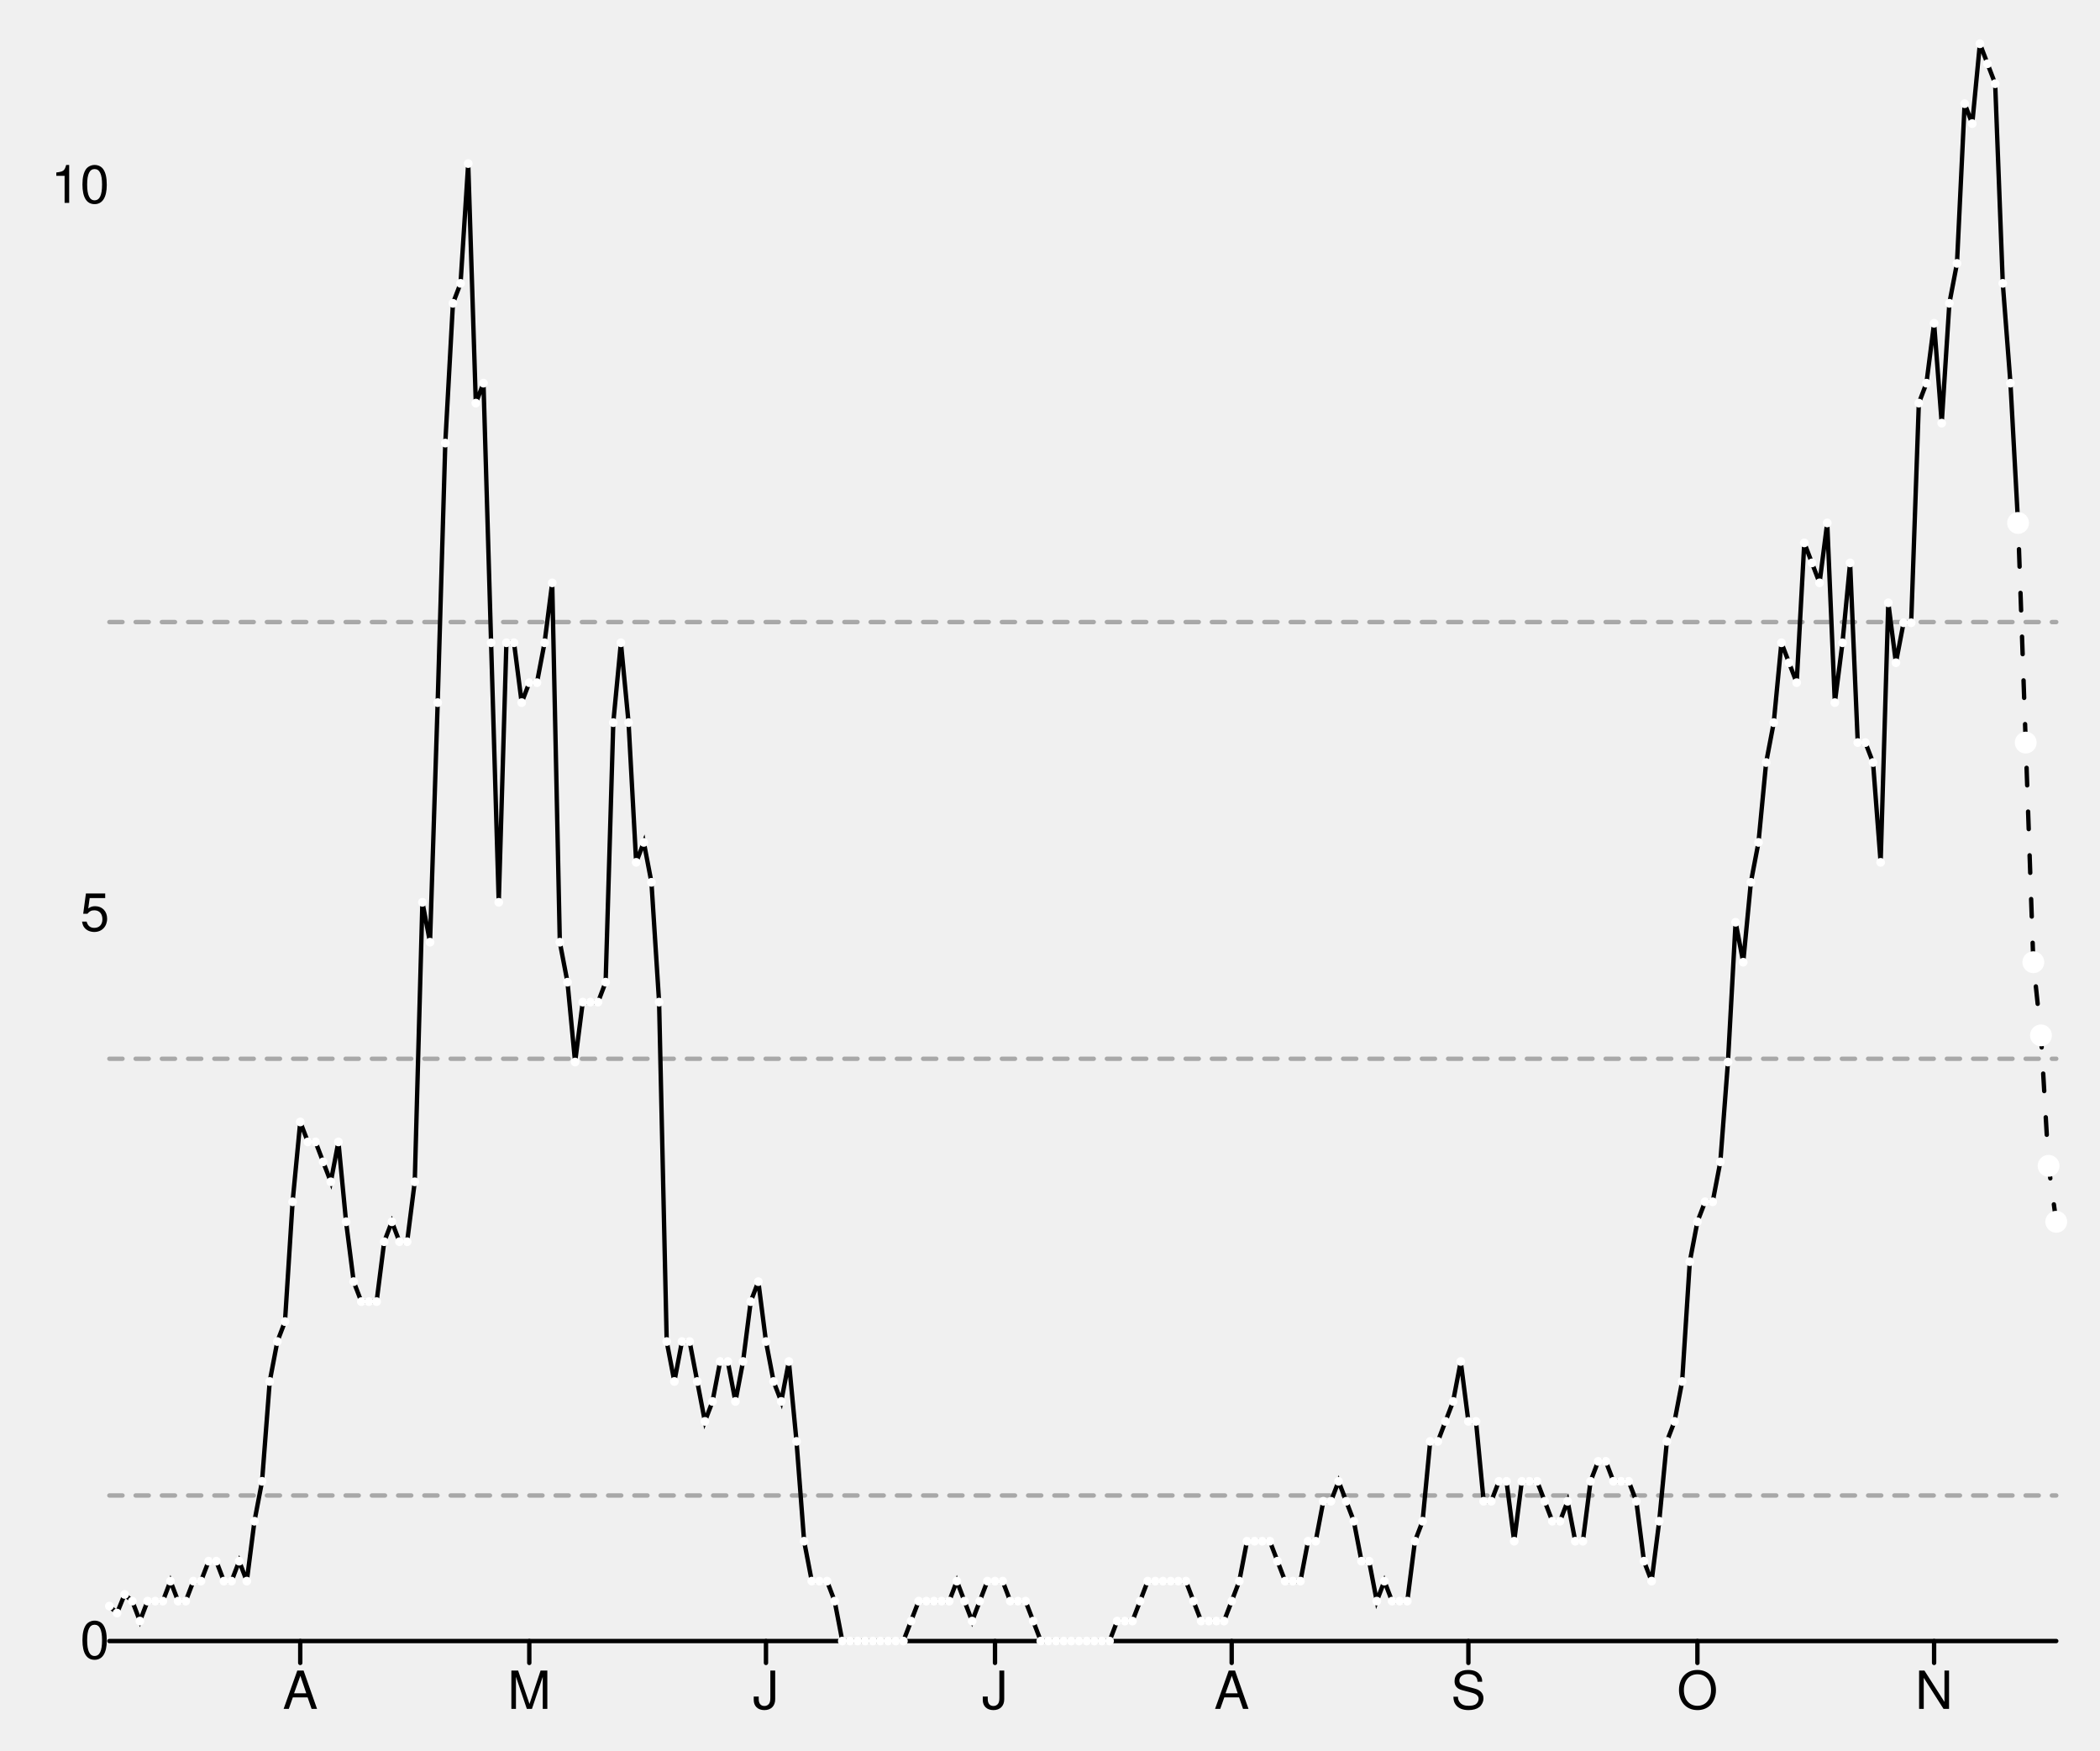
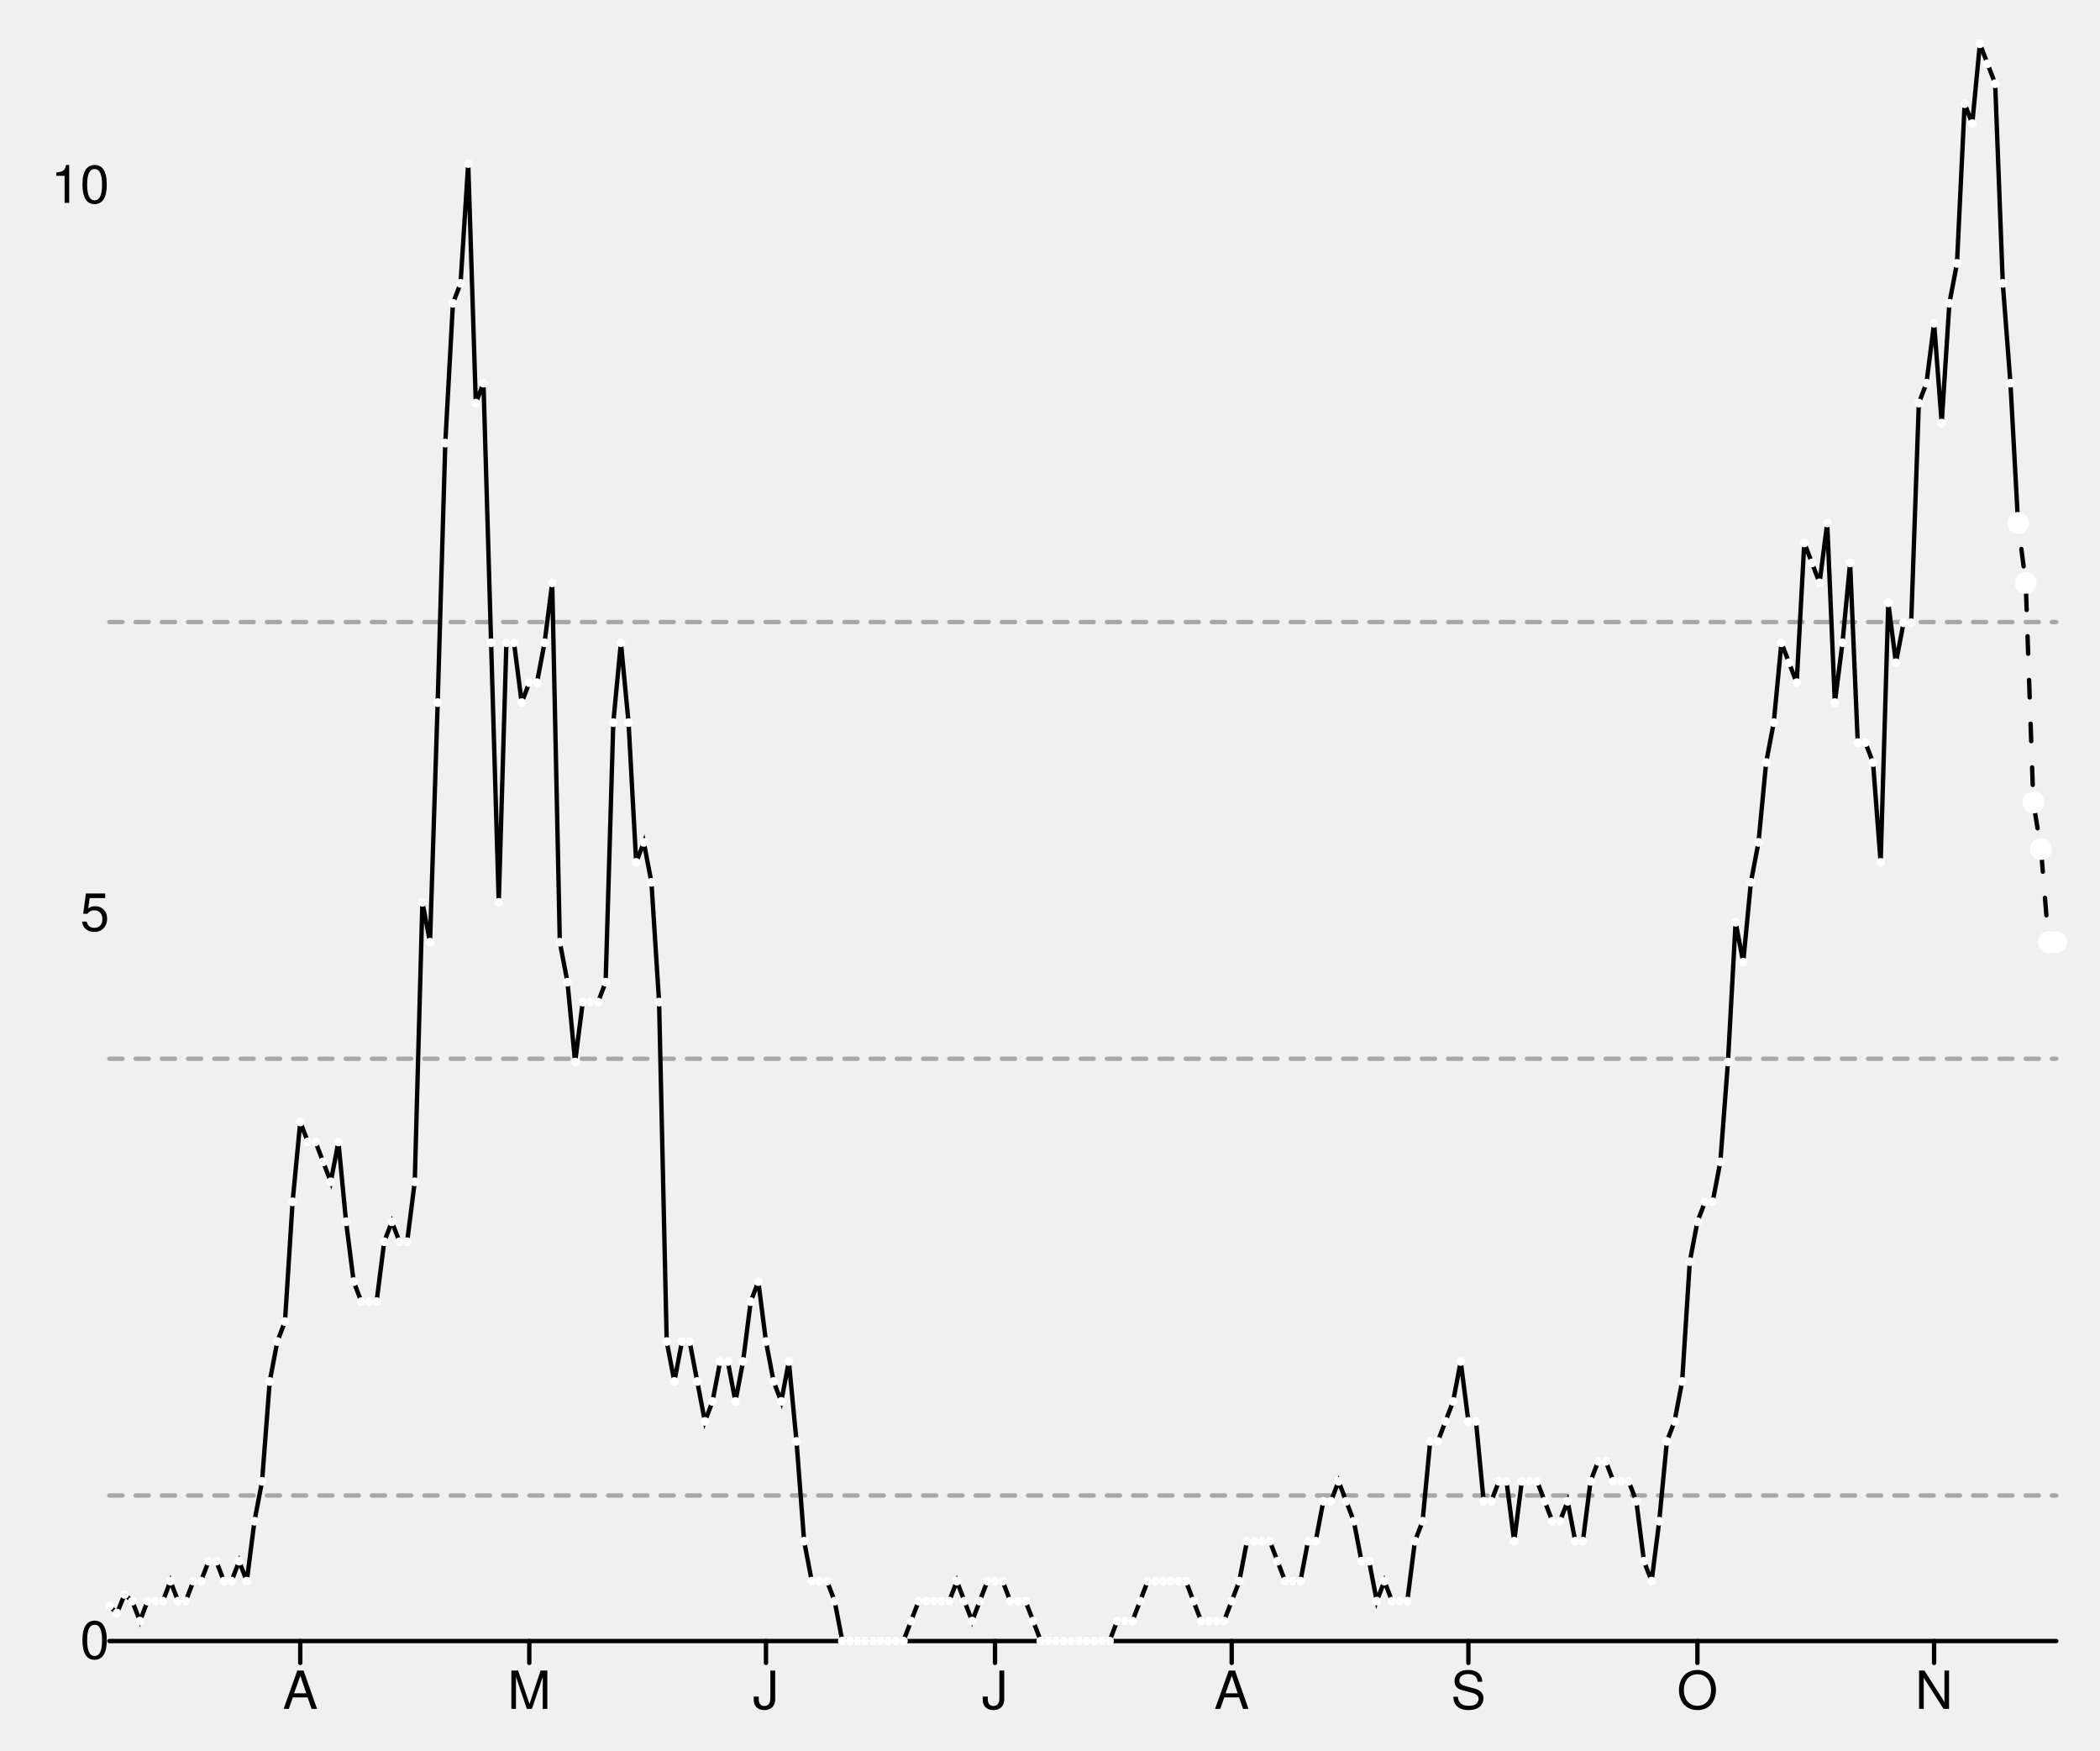
<svg xmlns="http://www.w3.org/2000/svg" width="480" height="400" viewBox="0 0 480 400" style="overflow:display" preserveAspectRatio="xMinYMin meet" overflow="visible">
  <defs>
    <style>
	.data-series path.line { fill-opacity: 0; stroke: black; }
	.data-series path.line.dotted { stroke-dasharray: 12 20 }
	.data-series:hover path.line, .data-series.on path.line { stroke-width: 1; }
	.data-series:hover circle, .data-series.on circle { display: inline; }
	.graph-grid { font-family: "Helvetica Neue",Helvetica,Arial,"Lucida Grande",sans-serif; }
	.graph-grid line { stroke: black; stroke-width: 1; stroke-linecap: round; }
	.graph-grid.graph-grid-x text { text-anchor: middle; dominant-baseline: hanging; transform: translateY(10px); }
	.graph-grid.graph-grid-y text { text-anchor: end; dominant-baseline: middle; transform: translateX(-10px); }
	</style>
  </defs>
  <g class="graph-grid graph-grid-y">
    <line x1="25.00" y1="375.00" x2="470.00" y2="375.00" data-left="25" />
    <text x="35" y="375" text-anchor="end">0</text>
    <text x="35" y="208.681" text-anchor="end">5</text>
    <text x="35" y="42.361" text-anchor="end">10</text>
    <text style="text-anchor:middle;dominant-baseline:hanging;font-weight:bold;transform: translateY(192.5px) rotate(-90deg);" />
  </g>
  <g class="graph-grid graph-grid-x">
    <line class="tick" x1="68.63" y1="375.00" x2="68.63" y2="380.00" />
    <text x="68.627" y="375" text-anchor="middle">A</text>
    <line class="tick" x1="120.98" y1="375.00" x2="120.98" y2="380.00" />
    <text x="120.98" y="375" text-anchor="middle">M</text>
    <line class="tick" x1="175.08" y1="375.00" x2="175.08" y2="380.00" />
    <text x="175.078" y="375" text-anchor="middle">J</text>
    <line class="tick" x1="227.43" y1="375.00" x2="227.43" y2="380.00" />
    <text x="227.431" y="375" text-anchor="middle">J</text>
    <line class="tick" x1="281.53" y1="375.00" x2="281.53" y2="380.00" />
    <text x="281.529" y="375" text-anchor="middle">A</text>
    <line class="tick" x1="335.63" y1="375.00" x2="335.63" y2="380.00" />
    <text x="335.627" y="375" text-anchor="middle">S</text>
    <line class="tick" x1="387.98" y1="375.00" x2="387.98" y2="380.00" />
    <text x="387.98" y="375" text-anchor="middle">O</text>
    <line class="tick" x1="442.08" y1="375.00" x2="442.08" y2="380.00" />
    <text x="442.078" y="375" text-anchor="middle">N</text>
    <text style="text-anchor:middle;dominant-baseline:hanging;font-weight:bold;transform: translateY(192.5px) rotate(-90deg);" />
  </g>
  <g data-series="widespread" class="data-series">
    <path d="M 25.00,142.15L 470.00,142.15" id="E07000203-level-0" class="line" stroke-width="1" stroke-linecap="round" stroke-dasharray="3,3" fill-opacity="0.3" opacity="0.3" />
  </g>
  <g data-series="substantial" class="data-series">
    <path d="M 25.00,241.94L 470.00,241.94" id="E07000203-level-1" class="line" stroke-width="1" stroke-linecap="round" stroke-dasharray="3,3" fill-opacity="0.3" opacity="0.3" />
  </g>
  <g data-series="moderate" class="data-series">
    <path d="M 25.00,341.74L 470.00,341.74" id="E07000203-level-2" class="line" stroke-width="1" stroke-linecap="round" stroke-dasharray="3,3" fill-opacity="0.3" opacity="0.3" />
  </g>
  <g data-series="new-cases" class="data-series">
    <path d="M 25.00,367.02L 26.75,368.61L 28.49,364.35L 30.24,365.88L 31.98,370.44L 33.73,365.88L 35.47,365.88L 37.22,365.88L 38.96,361.31L 40.71,365.88L 42.45,365.88L 44.20,361.31L 45.94,361.31L 47.69,356.75L 49.43,356.75L 51.18,361.31L 52.92,361.31L 54.67,356.75L 56.41,361.31L 58.16,347.62L 59.90,338.50L 61.65,315.69L 63.39,306.56L 65.14,302.00L 66.88,274.63L 68.63,256.38L 70.37,260.94L 72.12,260.94L 73.86,265.50L 75.61,270.06L 77.35,260.94L 79.10,279.19L 80.84,292.87L 82.59,297.44L 84.33,297.44L 86.08,297.44L 87.82,283.75L 89.57,279.19L 91.31,283.75L 93.06,283.75L 94.80,270.06L 96.55,206.19L 98.29,215.31L 100.04,160.56L 101.78,101.25L 103.53,69.31L 105.27,64.75L 107.02,37.38L 108.76,92.12L 110.51,87.56L 112.25,146.88L 114.00,206.19L 115.75,146.88L 117.49,146.88L 119.24,160.56L 120.98,156.00L 122.73,156.00L 124.47,146.88L 126.22,133.19L 127.96,215.31L 129.71,224.44L 131.45,242.69L 133.20,229.00L 134.94,229.00L 136.69,229.00L 138.43,224.44L 140.18,165.13L 141.92,146.88L 143.67,165.13L 145.41,197.06L 147.16,192.50L 148.90,201.62L 150.65,229.00L 152.39,306.56L 154.14,315.69L 155.88,306.56L 157.63,306.56L 159.37,315.69L 161.12,324.81L 162.86,320.25L 164.61,311.12L 166.35,311.12L 168.10,320.25L 169.84,311.12L 171.59,297.44L 173.33,292.87L 175.08,306.56L 176.82,315.69L 178.57,320.25L 180.31,311.12L 182.06,329.38L 183.80,352.19L 185.55,361.31L 187.29,361.31L 189.04,361.31L 190.78,365.88L 192.53,375.00L 194.27,375.00L 196.02,375.00L 197.76,375.00L 199.51,375.00L 201.25,375.00L 203.00,375.00L 204.75,375.00L 206.49,375.00L 208.24,370.44L 209.98,365.88L 211.73,365.88L 213.47,365.88L 215.22,365.88L 216.96,365.88L 218.71,361.31L 220.45,365.88L 222.20,370.44L 223.94,365.88L 225.69,361.31L 227.43,361.31L 229.18,361.31L 230.92,365.88L 232.67,365.88L 234.41,365.88L 236.16,370.44L 237.90,375.00L 239.65,375.00L 241.39,375.00L 243.14,375.00L 244.88,375.00L 246.63,375.00L 248.37,375.00L 250.12,375.00L 251.86,375.00L 253.61,375.00L 255.35,370.44L 257.10,370.44L 258.84,370.44L 260.59,365.88L 262.33,361.31L 264.08,361.31L 265.82,361.31L 267.57,361.31L 269.31,361.31L 271.06,361.31L 272.80,365.88L 274.55,370.44L 276.29,370.44L 278.04,370.44L 279.78,370.44L 281.53,365.88L 283.27,361.31L 285.02,352.19L 286.76,352.19L 288.51,352.19L 290.25,352.19L 292.00,356.75L 293.75,361.31L 295.49,361.31L 297.24,361.31L 298.98,352.19L 300.73,352.19L 302.47,343.06L 304.22,343.06L 305.96,338.50L 307.71,343.06L 309.45,347.62L 311.20,356.75L 312.94,356.75L 314.69,365.88L 316.43,361.31L 318.18,365.88L 319.92,365.88L 321.67,365.88L 323.41,352.19L 325.16,347.62L 326.90,329.38L 328.65,329.38L 330.39,324.81L 332.14,320.25L 333.88,311.12L 335.63,324.81L 337.37,324.81L 339.12,343.06L 340.86,343.06L 342.61,338.50L 344.35,338.50L 346.10,352.19L 347.84,338.50L 349.59,338.50L 351.33,338.50L 353.08,343.06L 354.82,347.62L 356.57,347.62L 358.31,343.06L 360.06,352.19L 361.80,352.19L 363.55,338.50L 365.29,333.94L 367.04,333.94L 368.78,338.50L 370.53,338.50L 372.27,338.50L 374.02,343.06L 375.76,356.75L 377.51,361.31L 379.25,347.62L 381.00,329.38L 382.75,324.81L 384.49,315.69L 386.24,288.31L 387.98,279.19L 389.73,274.63L 391.47,274.63L 393.22,265.50L 394.96,242.69L 396.71,210.75L 398.45,219.88L 400.20,201.62L 401.94,192.50L 403.69,174.25L 405.43,165.13L 407.18,146.88L 408.92,151.44L 410.67,156.00L 412.41,124.06L 414.16,128.63L 415.90,133.19L 417.65,119.50L 419.39,160.56L 421.14,146.88L 422.88,128.63L 424.63,169.69L 426.37,169.69L 428.12,174.25L 429.86,197.06L 431.61,137.75L 433.35,151.44L 435.10,142.31L 436.84,142.31L 438.59,92.12L 440.33,87.56L 442.08,73.87L 443.82,96.69L 445.57,69.31L 447.31,60.19L 449.06,23.69L 450.80,28.25L 452.55,10.00L 454.29,14.56L 456.04,19.13L 457.78,64.75L 459.53,87.56L 461.27,119.50" id="New cases" class="line" stroke-width="1" stroke-linecap="round" />
    <circle cx="25.00" cy="367.02" data-y="0.24" data-x="1583539200" r="1" fill="white" />
    <circle cx="26.75" cy="368.61" data-y="0.19" data-x="1583625600" r="1" fill="white" />
    <circle cx="28.49" cy="364.35" data-y="0.32" data-x="1583712000" r="1" fill="white" />
    <circle cx="30.24" cy="365.88" data-y="0.27" data-x="1583798400" r="1" fill="white" />
    <circle cx="31.98" cy="370.44" data-y="0.14" data-x="1583884800" r="1" fill="white" />
    <circle cx="33.73" cy="365.88" data-y="0.27" data-x="1583971200" r="1" fill="white" />
    <circle cx="35.47" cy="365.88" data-y="0.27" data-x="1584057600" r="1" fill="white" />
    <circle cx="37.22" cy="365.88" data-y="0.27" data-x="1584144000" r="1" fill="white" />
    <circle cx="38.96" cy="361.31" data-y="0.41" data-x="1584230400" r="1" fill="white" />
    <circle cx="40.71" cy="365.88" data-y="0.27" data-x="1584316800" r="1" fill="white" />
    <circle cx="42.45" cy="365.88" data-y="0.27" data-x="1584403200" r="1" fill="white" />
    <circle cx="44.20" cy="361.31" data-y="0.41" data-x="1584489600" r="1" fill="white" />
    <circle cx="45.94" cy="361.31" data-y="0.41" data-x="1584576000" r="1" fill="white" />
    <circle cx="47.69" cy="356.75" data-y="0.55" data-x="1584662400" r="1" fill="white" />
    <circle cx="49.43" cy="356.75" data-y="0.55" data-x="1584748800" r="1" fill="white" />
    <circle cx="51.18" cy="361.31" data-y="0.41" data-x="1584835200" r="1" fill="white" />
    <circle cx="52.92" cy="361.31" data-y="0.41" data-x="1584921600" r="1" fill="white" />
    <circle cx="54.67" cy="356.75" data-y="0.55" data-x="1585008000" r="1" fill="white" />
    <circle cx="56.41" cy="361.31" data-y="0.41" data-x="1585094400" r="1" fill="white" />
    <circle cx="58.16" cy="347.62" data-y="0.82" data-x="1585180800" r="1" fill="white" />
    <circle cx="59.90" cy="338.50" data-y="1.10" data-x="1585267200" r="1" fill="white" />
    <circle cx="61.65" cy="315.69" data-y="1.78" data-x="1585353600" r="1" fill="white" />
    <circle cx="63.39" cy="306.56" data-y="2.06" data-x="1585440000" r="1" fill="white" />
    <circle cx="65.14" cy="302.00" data-y="2.19" data-x="1585526400" r="1" fill="white" />
    <circle cx="66.88" cy="274.63" data-y="3.02" data-x="1585612800" r="1" fill="white" />
    <circle cx="68.63" cy="256.38" data-y="3.57" data-x="1585699200" r="1" fill="white" />
    <circle cx="70.37" cy="260.94" data-y="3.43" data-x="1585785600" r="1" fill="white" />
    <circle cx="72.12" cy="260.94" data-y="3.43" data-x="1585872000" r="1" fill="white" />
    <circle cx="73.86" cy="265.50" data-y="3.29" data-x="1585958400" r="1" fill="white" />
    <circle cx="75.61" cy="270.06" data-y="3.15" data-x="1586044800" r="1" fill="white" />
    <circle cx="77.35" cy="260.94" data-y="3.43" data-x="1586131200" r="1" fill="white" />
    <circle cx="79.10" cy="279.19" data-y="2.88" data-x="1586217600" r="1" fill="white" />
    <circle cx="80.84" cy="292.87" data-y="2.47" data-x="1586304000" r="1" fill="white" />
    <circle cx="82.59" cy="297.44" data-y="2.33" data-x="1586390400" r="1" fill="white" />
    <circle cx="84.33" cy="297.44" data-y="2.33" data-x="1586476800" r="1" fill="white" />
    <circle cx="86.08" cy="297.44" data-y="2.33" data-x="1586563200" r="1" fill="white" />
    <circle cx="87.82" cy="283.75" data-y="2.74" data-x="1586649600" r="1" fill="white" />
    <circle cx="89.57" cy="279.19" data-y="2.88" data-x="1586736000" r="1" fill="white" />
    <circle cx="91.31" cy="283.75" data-y="2.74" data-x="1586822400" r="1" fill="white" />
    <circle cx="93.06" cy="283.75" data-y="2.74" data-x="1586908800" r="1" fill="white" />
    <circle cx="94.80" cy="270.06" data-y="3.15" data-x="1586995200" r="1" fill="white" />
    <circle cx="96.55" cy="206.19" data-y="5.07" data-x="1587081600" r="1" fill="white" />
    <circle cx="98.29" cy="215.31" data-y="4.80" data-x="1587168000" r="1" fill="white" />
    <circle cx="100.04" cy="160.56" data-y="6.45" data-x="1587254400" r="1" fill="white" />
    <circle cx="101.78" cy="101.25" data-y="8.23" data-x="1587340800" r="1" fill="white" />
    <circle cx="103.53" cy="69.31" data-y="9.19" data-x="1587427200" r="1" fill="white" />
    <circle cx="105.27" cy="64.75" data-y="9.33" data-x="1587513600" r="1" fill="white" />
    <circle cx="107.02" cy="37.38" data-y="10.15" data-x="1587600000" r="1" fill="white" />
    <circle cx="108.76" cy="92.12" data-y="8.50" data-x="1587686400" r="1" fill="white" />
    <circle cx="110.51" cy="87.56" data-y="8.64" data-x="1587772800" r="1" fill="white" />
    <circle cx="112.25" cy="146.88" data-y="6.86" data-x="1587859200" r="1" fill="white" />
    <circle cx="114.00" cy="206.19" data-y="5.07" data-x="1587945600" r="1" fill="white" />
    <circle cx="115.75" cy="146.88" data-y="6.86" data-x="1588032000" r="1" fill="white" />
    <circle cx="117.49" cy="146.88" data-y="6.86" data-x="1588118400" r="1" fill="white" />
    <circle cx="119.24" cy="160.56" data-y="6.45" data-x="1588204800" r="1" fill="white" />
    <circle cx="120.98" cy="156.00" data-y="6.58" data-x="1588291200" r="1" fill="white" />
    <circle cx="122.73" cy="156.00" data-y="6.58" data-x="1588377600" r="1" fill="white" />
    <circle cx="124.47" cy="146.88" data-y="6.86" data-x="1588464000" r="1" fill="white" />
    <circle cx="126.22" cy="133.19" data-y="7.27" data-x="1588550400" r="1" fill="white" />
    <circle cx="127.96" cy="215.31" data-y="4.80" data-x="1588636800" r="1" fill="white" />
    <circle cx="129.71" cy="224.44" data-y="4.53" data-x="1588723200" r="1" fill="white" />
    <circle cx="131.45" cy="242.69" data-y="3.98" data-x="1588809600" r="1" fill="white" />
    <circle cx="133.20" cy="229.00" data-y="4.39" data-x="1588896000" r="1" fill="white" />
    <circle cx="134.94" cy="229.00" data-y="4.39" data-x="1588982400" r="1" fill="white" />
    <circle cx="136.69" cy="229.00" data-y="4.39" data-x="1589068800" r="1" fill="white" />
    <circle cx="138.43" cy="224.44" data-y="4.53" data-x="1589155200" r="1" fill="white" />
    <circle cx="140.18" cy="165.13" data-y="6.31" data-x="1589241600" r="1" fill="white" />
    <circle cx="141.92" cy="146.88" data-y="6.86" data-x="1589328000" r="1" fill="white" />
    <circle cx="143.67" cy="165.13" data-y="6.31" data-x="1589414400" r="1" fill="white" />
    <circle cx="145.41" cy="197.06" data-y="5.35" data-x="1589500800" r="1" fill="white" />
    <circle cx="147.16" cy="192.50" data-y="5.49" data-x="1589587200" r="1" fill="white" />
    <circle cx="148.90" cy="201.62" data-y="5.21" data-x="1589673600" r="1" fill="white" />
    <circle cx="150.65" cy="229.00" data-y="4.39" data-x="1589760000" r="1" fill="white" />
    <circle cx="152.39" cy="306.56" data-y="2.06" data-x="1589846400" r="1" fill="white" />
    <circle cx="154.14" cy="315.69" data-y="1.78" data-x="1589932800" r="1" fill="white" />
    <circle cx="155.88" cy="306.56" data-y="2.06" data-x="1590019200" r="1" fill="white" />
    <circle cx="157.63" cy="306.56" data-y="2.06" data-x="1590105600" r="1" fill="white" />
    <circle cx="159.37" cy="315.69" data-y="1.78" data-x="1590192000" r="1" fill="white" />
    <circle cx="161.12" cy="324.81" data-y="1.51" data-x="1590278400" r="1" fill="white" />
    <circle cx="162.86" cy="320.25" data-y="1.65" data-x="1590364800" r="1" fill="white" />
    <circle cx="164.61" cy="311.12" data-y="1.92" data-x="1590451200" r="1" fill="white" />
    <circle cx="166.35" cy="311.12" data-y="1.92" data-x="1590537600" r="1" fill="white" />
    <circle cx="168.10" cy="320.25" data-y="1.65" data-x="1590624000" r="1" fill="white" />
    <circle cx="169.84" cy="311.12" data-y="1.92" data-x="1590710400" r="1" fill="white" />
    <circle cx="171.59" cy="297.44" data-y="2.33" data-x="1590796800" r="1" fill="white" />
    <circle cx="173.33" cy="292.87" data-y="2.47" data-x="1590883200" r="1" fill="white" />
    <circle cx="175.08" cy="306.56" data-y="2.06" data-x="1590969600" r="1" fill="white" />
    <circle cx="176.82" cy="315.69" data-y="1.78" data-x="1591056000" r="1" fill="white" />
    <circle cx="178.57" cy="320.25" data-y="1.65" data-x="1591142400" r="1" fill="white" />
    <circle cx="180.31" cy="311.12" data-y="1.92" data-x="1591228800" r="1" fill="white" />
    <circle cx="182.06" cy="329.38" data-y="1.37" data-x="1591315200" r="1" fill="white" />
    <circle cx="183.80" cy="352.19" data-y="0.69" data-x="1591401600" r="1" fill="white" />
    <circle cx="185.55" cy="361.31" data-y="0.41" data-x="1591488000" r="1" fill="white" />
    <circle cx="187.29" cy="361.31" data-y="0.41" data-x="1591574400" r="1" fill="white" />
    <circle cx="189.04" cy="361.31" data-y="0.41" data-x="1591660800" r="1" fill="white" />
    <circle cx="190.78" cy="365.88" data-y="0.27" data-x="1591747200" r="1" fill="white" />
    <circle cx="192.53" cy="375.00" data-y="0.00" data-x="1591833600" r="1" fill="white" />
    <circle cx="194.27" cy="375.00" data-y="0.00" data-x="1591920000" r="1" fill="white" />
    <circle cx="196.02" cy="375.00" data-y="0.00" data-x="1592006400" r="1" fill="white" />
    <circle cx="197.76" cy="375.00" data-y="0.00" data-x="1592092800" r="1" fill="white" />
    <circle cx="199.51" cy="375.00" data-y="0.00" data-x="1592179200" r="1" fill="white" />
    <circle cx="201.25" cy="375.00" data-y="0.00" data-x="1592265600" r="1" fill="white" />
    <circle cx="203.00" cy="375.00" data-y="0.00" data-x="1592352000" r="1" fill="white" />
    <circle cx="204.75" cy="375.00" data-y="0.00" data-x="1592438400" r="1" fill="white" />
    <circle cx="206.49" cy="375.00" data-y="0.00" data-x="1592524800" r="1" fill="white" />
    <circle cx="208.24" cy="370.44" data-y="0.14" data-x="1592611200" r="1" fill="white" />
    <circle cx="209.98" cy="365.88" data-y="0.27" data-x="1592697600" r="1" fill="white" />
    <circle cx="211.73" cy="365.88" data-y="0.27" data-x="1592784000" r="1" fill="white" />
    <circle cx="213.47" cy="365.88" data-y="0.27" data-x="1592870400" r="1" fill="white" />
    <circle cx="215.22" cy="365.88" data-y="0.27" data-x="1592956800" r="1" fill="white" />
    <circle cx="216.96" cy="365.88" data-y="0.27" data-x="1593043200" r="1" fill="white" />
    <circle cx="218.71" cy="361.31" data-y="0.41" data-x="1593129600" r="1" fill="white" />
    <circle cx="220.45" cy="365.88" data-y="0.27" data-x="1593216000" r="1" fill="white" />
    <circle cx="222.20" cy="370.44" data-y="0.14" data-x="1593302400" r="1" fill="white" />
    <circle cx="223.94" cy="365.88" data-y="0.27" data-x="1593388800" r="1" fill="white" />
    <circle cx="225.69" cy="361.31" data-y="0.41" data-x="1593475200" r="1" fill="white" />
    <circle cx="227.43" cy="361.31" data-y="0.41" data-x="1593561600" r="1" fill="white" />
    <circle cx="229.18" cy="361.31" data-y="0.41" data-x="1593648000" r="1" fill="white" />
    <circle cx="230.92" cy="365.88" data-y="0.27" data-x="1593734400" r="1" fill="white" />
    <circle cx="232.67" cy="365.88" data-y="0.27" data-x="1593820800" r="1" fill="white" />
    <circle cx="234.41" cy="365.88" data-y="0.27" data-x="1593907200" r="1" fill="white" />
    <circle cx="236.16" cy="370.44" data-y="0.14" data-x="1593993600" r="1" fill="white" />
    <circle cx="237.90" cy="375.00" data-y="0.00" data-x="1594080000" r="1" fill="white" />
    <circle cx="239.65" cy="375.00" data-y="0.00" data-x="1594166400" r="1" fill="white" />
    <circle cx="241.39" cy="375.00" data-y="0.00" data-x="1594252800" r="1" fill="white" />
    <circle cx="243.14" cy="375.00" data-y="0.00" data-x="1594339200" r="1" fill="white" />
    <circle cx="244.88" cy="375.00" data-y="0.00" data-x="1594425600" r="1" fill="white" />
    <circle cx="246.63" cy="375.00" data-y="0.00" data-x="1594512000" r="1" fill="white" />
    <circle cx="248.37" cy="375.00" data-y="0.00" data-x="1594598400" r="1" fill="white" />
    <circle cx="250.12" cy="375.00" data-y="0.00" data-x="1594684800" r="1" fill="white" />
    <circle cx="251.86" cy="375.00" data-y="0.00" data-x="1594771200" r="1" fill="white" />
    <circle cx="253.61" cy="375.00" data-y="0.00" data-x="1594857600" r="1" fill="white" />
    <circle cx="255.35" cy="370.44" data-y="0.14" data-x="1594944000" r="1" fill="white" />
    <circle cx="257.10" cy="370.44" data-y="0.14" data-x="1595030400" r="1" fill="white" />
    <circle cx="258.84" cy="370.44" data-y="0.14" data-x="1595116800" r="1" fill="white" />
    <circle cx="260.59" cy="365.88" data-y="0.27" data-x="1595203200" r="1" fill="white" />
    <circle cx="262.33" cy="361.31" data-y="0.41" data-x="1595289600" r="1" fill="white" />
    <circle cx="264.08" cy="361.31" data-y="0.41" data-x="1595376000" r="1" fill="white" />
    <circle cx="265.82" cy="361.31" data-y="0.41" data-x="1595462400" r="1" fill="white" />
    <circle cx="267.57" cy="361.31" data-y="0.41" data-x="1595548800" r="1" fill="white" />
    <circle cx="269.31" cy="361.31" data-y="0.41" data-x="1595635200" r="1" fill="white" />
    <circle cx="271.06" cy="361.31" data-y="0.41" data-x="1595721600" r="1" fill="white" />
    <circle cx="272.80" cy="365.88" data-y="0.27" data-x="1595808000" r="1" fill="white" />
    <circle cx="274.55" cy="370.44" data-y="0.14" data-x="1595894400" r="1" fill="white" />
    <circle cx="276.29" cy="370.44" data-y="0.14" data-x="1595980800" r="1" fill="white" />
    <circle cx="278.04" cy="370.44" data-y="0.14" data-x="1596067200" r="1" fill="white" />
    <circle cx="279.78" cy="370.44" data-y="0.14" data-x="1596153600" r="1" fill="white" />
    <circle cx="281.53" cy="365.88" data-y="0.27" data-x="1596240000" r="1" fill="white" />
    <circle cx="283.27" cy="361.31" data-y="0.41" data-x="1596326400" r="1" fill="white" />
    <circle cx="285.02" cy="352.19" data-y="0.69" data-x="1596412800" r="1" fill="white" />
    <circle cx="286.76" cy="352.19" data-y="0.69" data-x="1596499200" r="1" fill="white" />
    <circle cx="288.51" cy="352.19" data-y="0.69" data-x="1596585600" r="1" fill="white" />
    <circle cx="290.25" cy="352.19" data-y="0.69" data-x="1596672000" r="1" fill="white" />
    <circle cx="292.00" cy="356.75" data-y="0.55" data-x="1596758400" r="1" fill="white" />
    <circle cx="293.75" cy="361.31" data-y="0.41" data-x="1596844800" r="1" fill="white" />
    <circle cx="295.49" cy="361.31" data-y="0.41" data-x="1596931200" r="1" fill="white" />
    <circle cx="297.24" cy="361.31" data-y="0.41" data-x="1597017600" r="1" fill="white" />
    <circle cx="298.98" cy="352.19" data-y="0.69" data-x="1597104000" r="1" fill="white" />
    <circle cx="300.73" cy="352.19" data-y="0.69" data-x="1597190400" r="1" fill="white" />
    <circle cx="302.47" cy="343.06" data-y="0.96" data-x="1597276800" r="1" fill="white" />
    <circle cx="304.22" cy="343.06" data-y="0.96" data-x="1597363200" r="1" fill="white" />
    <circle cx="305.96" cy="338.50" data-y="1.10" data-x="1597449600" r="1" fill="white" />
    <circle cx="307.71" cy="343.06" data-y="0.96" data-x="1597536000" r="1" fill="white" />
    <circle cx="309.45" cy="347.62" data-y="0.82" data-x="1597622400" r="1" fill="white" />
    <circle cx="311.20" cy="356.75" data-y="0.55" data-x="1597708800" r="1" fill="white" />
    <circle cx="312.94" cy="356.75" data-y="0.55" data-x="1597795200" r="1" fill="white" />
    <circle cx="314.69" cy="365.88" data-y="0.27" data-x="1597881600" r="1" fill="white" />
    <circle cx="316.43" cy="361.31" data-y="0.41" data-x="1597968000" r="1" fill="white" />
    <circle cx="318.18" cy="365.88" data-y="0.27" data-x="1598054400" r="1" fill="white" />
    <circle cx="319.92" cy="365.88" data-y="0.27" data-x="1598140800" r="1" fill="white" />
    <circle cx="321.67" cy="365.88" data-y="0.27" data-x="1598227200" r="1" fill="white" />
    <circle cx="323.41" cy="352.19" data-y="0.69" data-x="1598313600" r="1" fill="white" />
    <circle cx="325.16" cy="347.62" data-y="0.82" data-x="1598400000" r="1" fill="white" />
    <circle cx="326.90" cy="329.38" data-y="1.37" data-x="1598486400" r="1" fill="white" />
    <circle cx="328.65" cy="329.38" data-y="1.37" data-x="1598572800" r="1" fill="white" />
    <circle cx="330.39" cy="324.81" data-y="1.51" data-x="1598659200" r="1" fill="white" />
    <circle cx="332.14" cy="320.25" data-y="1.65" data-x="1598745600" r="1" fill="white" />
    <circle cx="333.88" cy="311.12" data-y="1.92" data-x="1598832000" r="1" fill="white" />
    <circle cx="335.63" cy="324.81" data-y="1.51" data-x="1598918400" r="1" fill="white" />
    <circle cx="337.37" cy="324.81" data-y="1.51" data-x="1599004800" r="1" fill="white" />
    <circle cx="339.12" cy="343.06" data-y="0.96" data-x="1599091200" r="1" fill="white" />
    <circle cx="340.86" cy="343.06" data-y="0.96" data-x="1599177600" r="1" fill="white" />
    <circle cx="342.61" cy="338.50" data-y="1.10" data-x="1599264000" r="1" fill="white" />
    <circle cx="344.35" cy="338.50" data-y="1.10" data-x="1599350400" r="1" fill="white" />
    <circle cx="346.10" cy="352.19" data-y="0.69" data-x="1599436800" r="1" fill="white" />
    <circle cx="347.84" cy="338.50" data-y="1.10" data-x="1599523200" r="1" fill="white" />
    <circle cx="349.59" cy="338.50" data-y="1.10" data-x="1599609600" r="1" fill="white" />
    <circle cx="351.33" cy="338.50" data-y="1.10" data-x="1599696000" r="1" fill="white" />
    <circle cx="353.08" cy="343.06" data-y="0.96" data-x="1599782400" r="1" fill="white" />
    <circle cx="354.82" cy="347.62" data-y="0.82" data-x="1599868800" r="1" fill="white" />
    <circle cx="356.57" cy="347.62" data-y="0.82" data-x="1599955200" r="1" fill="white" />
    <circle cx="358.31" cy="343.06" data-y="0.96" data-x="1600041600" r="1" fill="white" />
    <circle cx="360.06" cy="352.19" data-y="0.69" data-x="1600128000" r="1" fill="white" />
    <circle cx="361.80" cy="352.19" data-y="0.69" data-x="1600214400" r="1" fill="white" />
    <circle cx="363.55" cy="338.50" data-y="1.10" data-x="1600300800" r="1" fill="white" />
    <circle cx="365.29" cy="333.94" data-y="1.23" data-x="1600387200" r="1" fill="white" />
    <circle cx="367.04" cy="333.94" data-y="1.23" data-x="1600473600" r="1" fill="white" />
    <circle cx="368.78" cy="338.50" data-y="1.10" data-x="1600560000" r="1" fill="white" />
    <circle cx="370.53" cy="338.50" data-y="1.10" data-x="1600646400" r="1" fill="white" />
    <circle cx="372.27" cy="338.50" data-y="1.10" data-x="1600732800" r="1" fill="white" />
    <circle cx="374.02" cy="343.06" data-y="0.96" data-x="1600819200" r="1" fill="white" />
    <circle cx="375.76" cy="356.75" data-y="0.55" data-x="1600905600" r="1" fill="white" />
    <circle cx="377.51" cy="361.31" data-y="0.41" data-x="1600992000" r="1" fill="white" />
    <circle cx="379.25" cy="347.62" data-y="0.82" data-x="1601078400" r="1" fill="white" />
    <circle cx="381.00" cy="329.38" data-y="1.37" data-x="1601164800" r="1" fill="white" />
    <circle cx="382.75" cy="324.81" data-y="1.51" data-x="1601251200" r="1" fill="white" />
    <circle cx="384.49" cy="315.69" data-y="1.78" data-x="1601337600" r="1" fill="white" />
    <circle cx="386.24" cy="288.31" data-y="2.61" data-x="1601424000" r="1" fill="white" />
    <circle cx="387.98" cy="279.19" data-y="2.88" data-x="1601510400" r="1" fill="white" />
    <circle cx="389.73" cy="274.63" data-y="3.02" data-x="1601596800" r="1" fill="white" />
    <circle cx="391.47" cy="274.63" data-y="3.02" data-x="1601683200" r="1" fill="white" />
    <circle cx="393.22" cy="265.50" data-y="3.29" data-x="1601769600" r="1" fill="white" />
    <circle cx="394.96" cy="242.69" data-y="3.98" data-x="1601856000" r="1" fill="white" />
    <circle cx="396.71" cy="210.75" data-y="4.94" data-x="1601942400" r="1" fill="white" />
    <circle cx="398.45" cy="219.88" data-y="4.66" data-x="1602028800" r="1" fill="white" />
    <circle cx="400.20" cy="201.62" data-y="5.21" data-x="1602115200" r="1" fill="white" />
    <circle cx="401.94" cy="192.50" data-y="5.49" data-x="1602201600" r="1" fill="white" />
    <circle cx="403.69" cy="174.25" data-y="6.04" data-x="1602288000" r="1" fill="white" />
    <circle cx="405.43" cy="165.13" data-y="6.31" data-x="1602374400" r="1" fill="white" />
    <circle cx="407.18" cy="146.88" data-y="6.86" data-x="1602460800" r="1" fill="white" />
    <circle cx="408.92" cy="151.44" data-y="6.72" data-x="1602547200" r="1" fill="white" />
    <circle cx="410.67" cy="156.00" data-y="6.58" data-x="1602633600" r="1" fill="white" />
    <circle cx="412.41" cy="124.06" data-y="7.54" data-x="1602720000" r="1" fill="white" />
    <circle cx="414.16" cy="128.63" data-y="7.41" data-x="1602806400" r="1" fill="white" />
    <circle cx="415.90" cy="133.19" data-y="7.27" data-x="1602892800" r="1" fill="white" />
    <circle cx="417.65" cy="119.50" data-y="7.68" data-x="1602979200" r="1" fill="white" />
    <circle cx="419.39" cy="160.56" data-y="6.45" data-x="1603065600" r="1" fill="white" />
    <circle cx="421.14" cy="146.88" data-y="6.86" data-x="1603152000" r="1" fill="white" />
    <circle cx="422.88" cy="128.63" data-y="7.41" data-x="1603238400" r="1" fill="white" />
    <circle cx="424.63" cy="169.69" data-y="6.17" data-x="1603324800" r="1" fill="white" />
    <circle cx="426.37" cy="169.69" data-y="6.17" data-x="1603411200" r="1" fill="white" />
    <circle cx="428.12" cy="174.25" data-y="6.04" data-x="1603497600" r="1" fill="white" />
    <circle cx="429.86" cy="197.06" data-y="5.35" data-x="1603584000" r="1" fill="white" />
    <circle cx="431.61" cy="137.75" data-y="7.13" data-x="1603670400" r="1" fill="white" />
    <circle cx="433.35" cy="151.44" data-y="6.72" data-x="1603756800" r="1" fill="white" />
    <circle cx="435.10" cy="142.31" data-y="7.00" data-x="1603843200" r="1" fill="white" />
    <circle cx="436.84" cy="142.31" data-y="7.00" data-x="1603929600" r="1" fill="white" />
    <circle cx="438.59" cy="92.12" data-y="8.50" data-x="1604016000" r="1" fill="white" />
    <circle cx="440.33" cy="87.56" data-y="8.64" data-x="1604102400" r="1" fill="white" />
    <circle cx="442.08" cy="73.87" data-y="9.05" data-x="1604188800" r="1" fill="white" />
    <circle cx="443.82" cy="96.69" data-y="8.37" data-x="1604275200" r="1" fill="white" />
    <circle cx="445.57" cy="69.31" data-y="9.19" data-x="1604361600" r="1" fill="white" />
    <circle cx="447.31" cy="60.19" data-y="9.46" data-x="1604448000" r="1" fill="white" />
    <circle cx="449.06" cy="23.69" data-y="10.56" data-x="1604534400" r="1" fill="white" />
    <circle cx="450.80" cy="28.25" data-y="10.42" data-x="1604620800" r="1" fill="white" />
    <circle cx="452.55" cy="10.00" data-y="10.97" data-x="1604707200" r="1" fill="white" />
    <circle cx="454.29" cy="14.56" data-y="10.84" data-x="1604793600" r="1" fill="white" />
    <circle cx="456.04" cy="19.13" data-y="10.70" data-x="1604880000" r="1" fill="white" />
    <circle cx="457.78" cy="64.75" data-y="9.33" data-x="1604966400" r="1" fill="white" />
    <circle cx="459.53" cy="87.56" data-y="8.64" data-x="1605052800" r="1" fill="white" />
    <circle cx="461.27" cy="119.50" data-y="7.68" data-x="1605139200" r="1" fill="white" />
  </g>
  <g data-series="recent-cases" class="data-series">
-     <path d="M 461.27,119.50L 463.02,169.69L 464.76,219.88L 466.51,236.60L 468.25,266.41L 470.00,279.19" id="Recent cases" class="line" stroke-width="1" stroke-linecap="round" stroke-dasharray="4,6" stroke-dashoffset="4" />
+     <path d="M 461.27,119.50L 463.02,133.19L 464.76,183.38L 466.51,194.02L 468.25,215.31L 470.00,215.31" id="Recent cases" class="line" stroke-width="1" stroke-linecap="round" stroke-dasharray="4,6" stroke-dashoffset="4" />
    <circle cx="461.27" cy="119.50" data-y="7.68" data-x="1605139200" r="2.5" fill="white" />
-     <circle cx="463.02" cy="169.69" data-y="6.17" data-x="1605225600" r="2.5" fill="white" />
-     <circle cx="464.76" cy="219.88" data-y="4.66" data-x="1605312000" r="2.5" fill="white" />
-     <circle cx="466.51" cy="236.60" data-y="4.16" data-x="1605398400" r="2.5" fill="white" />
-     <circle cx="468.25" cy="266.41" data-y="3.26" data-x="1605484800" r="2.5" fill="white" />
-     <circle cx="470.00" cy="279.19" data-y="2.88" data-x="1605571200" r="2.5" fill="white" />
+     <circle cx="463.02" cy="133.19" data-y="7.27" data-x="1605225600" r="2.5" fill="white" />
+     <circle cx="464.76" cy="183.38" data-y="5.76" data-x="1605312000" r="2.5" fill="white" />
+     <circle cx="466.51" cy="194.02" data-y="5.44" data-x="1605398400" r="2.5" fill="white" />
+     <circle cx="468.25" cy="215.31" data-y="4.80" data-x="1605484800" r="2.5" fill="white" />
+     <circle cx="470.00" cy="215.31" data-y="4.80" data-x="1605571200" r="2.5" fill="white" />
  </g>
</svg>
